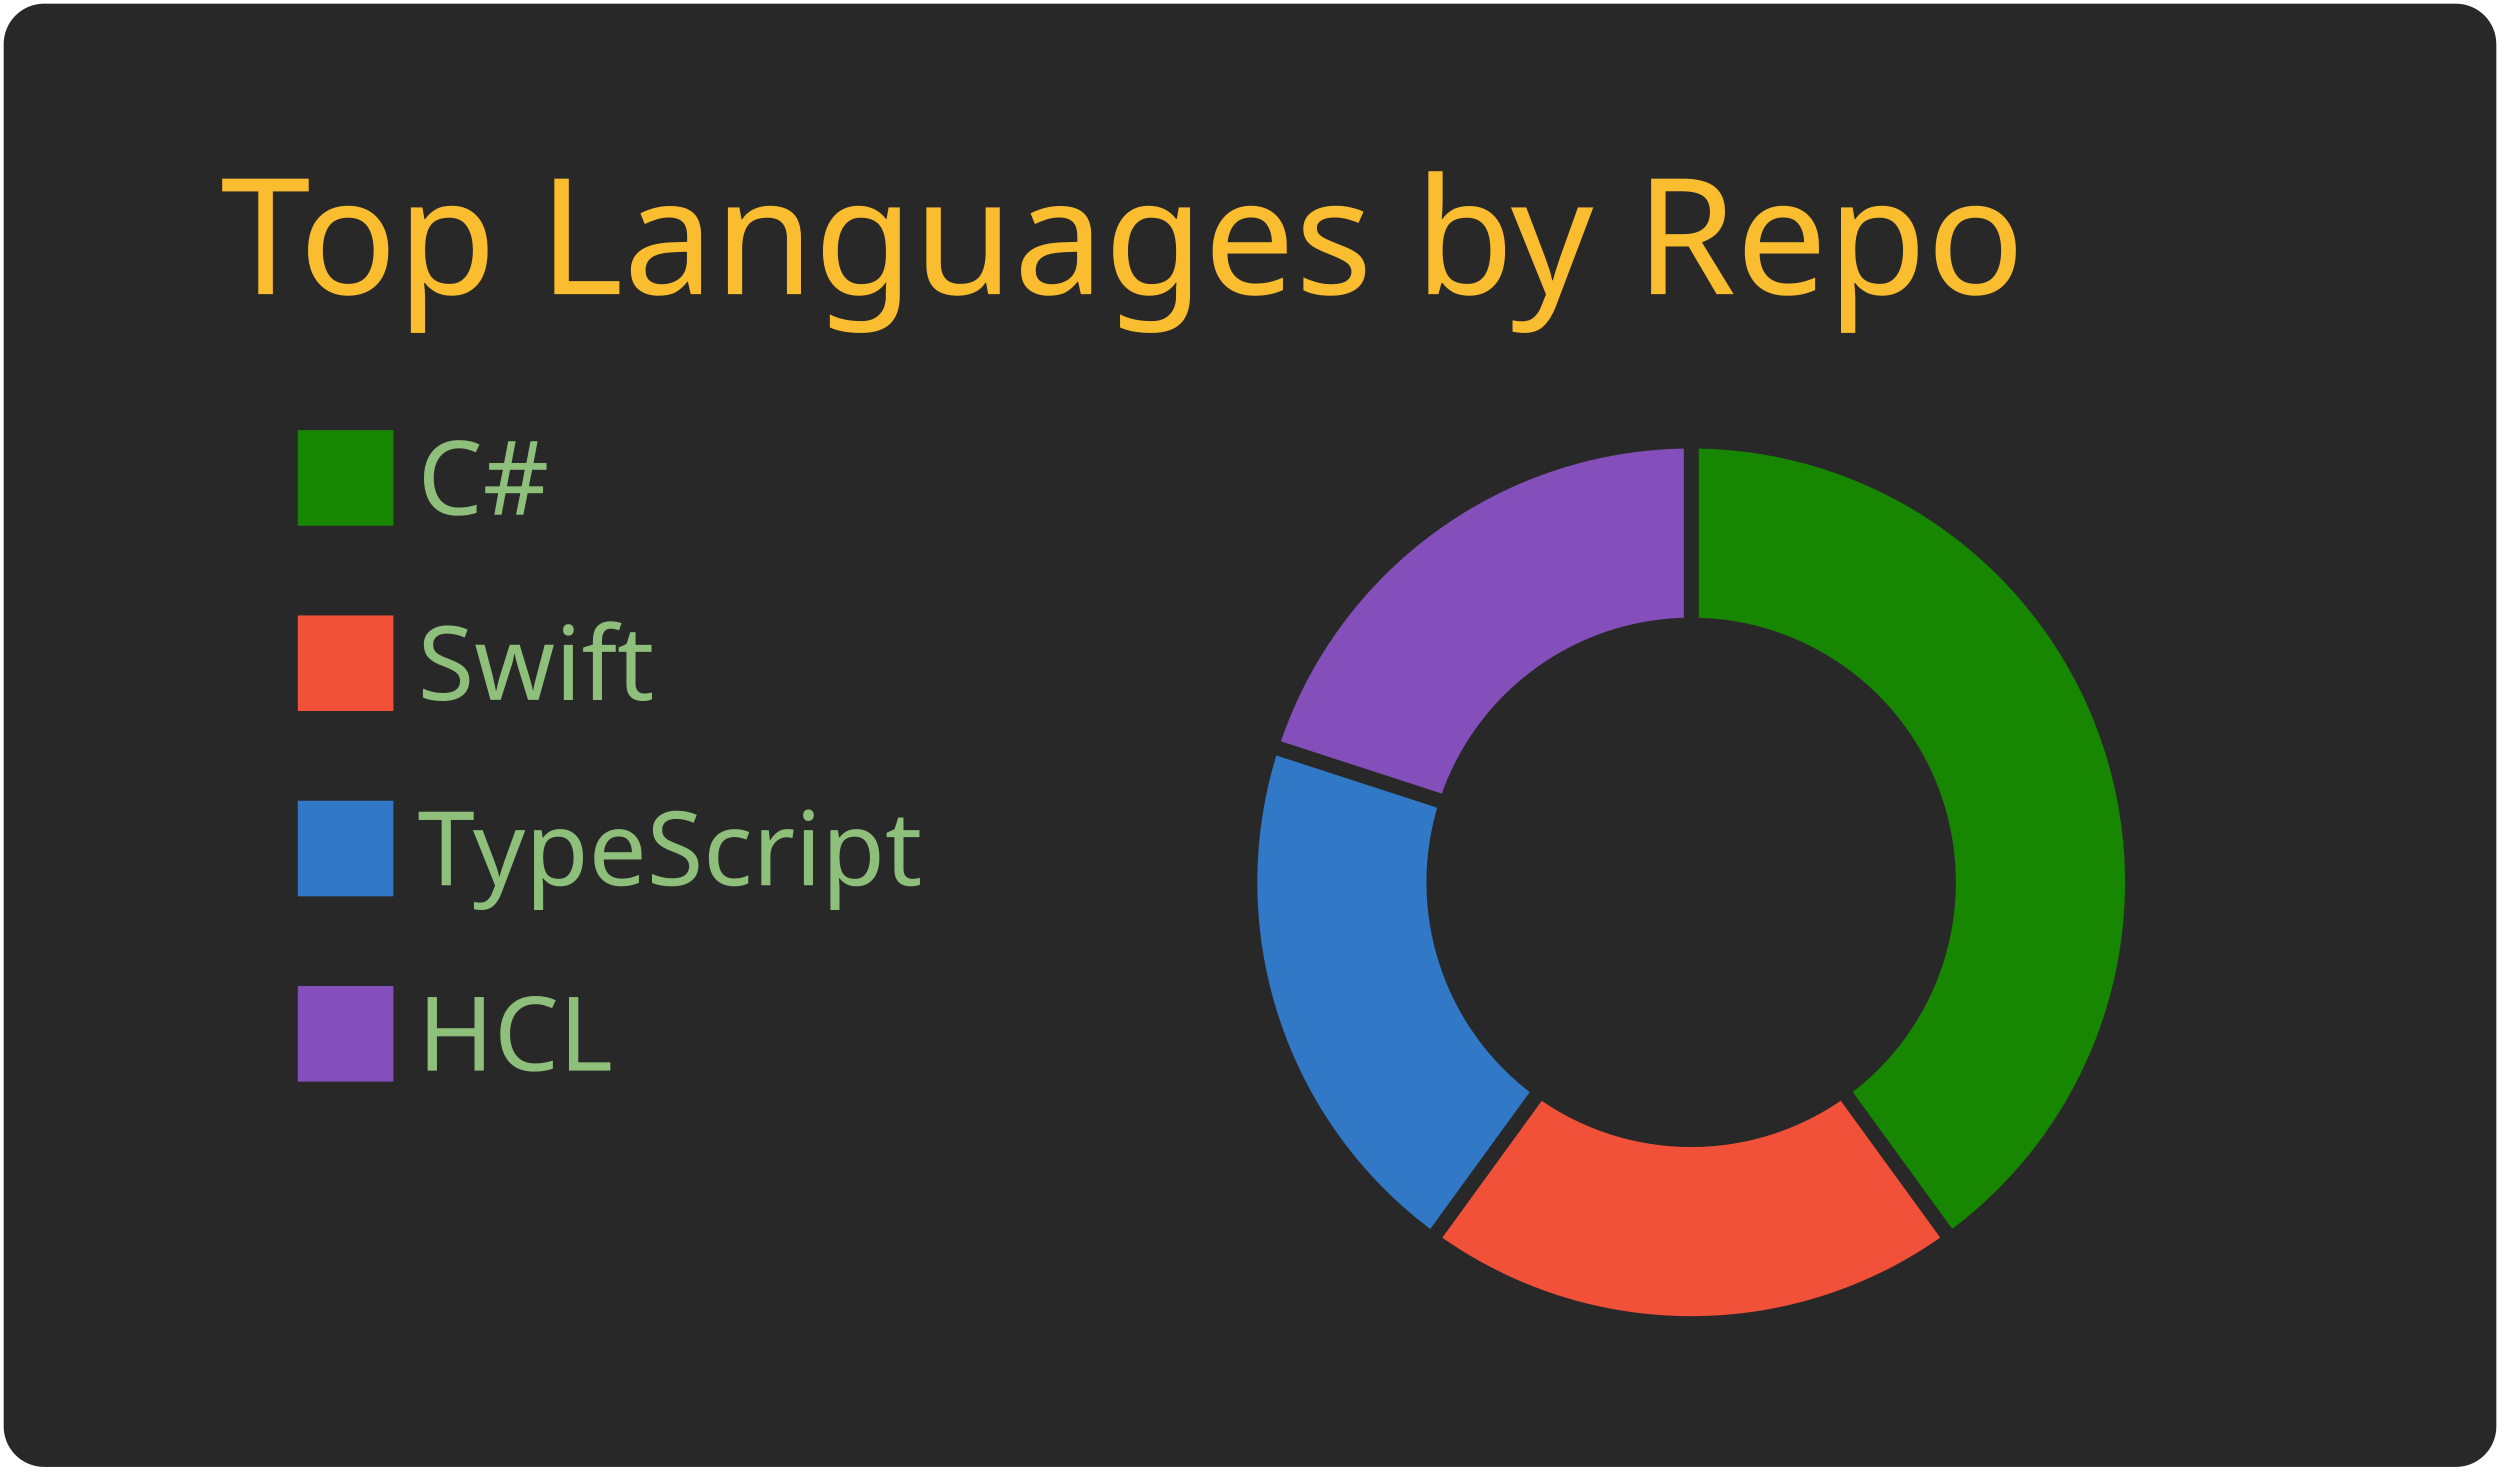
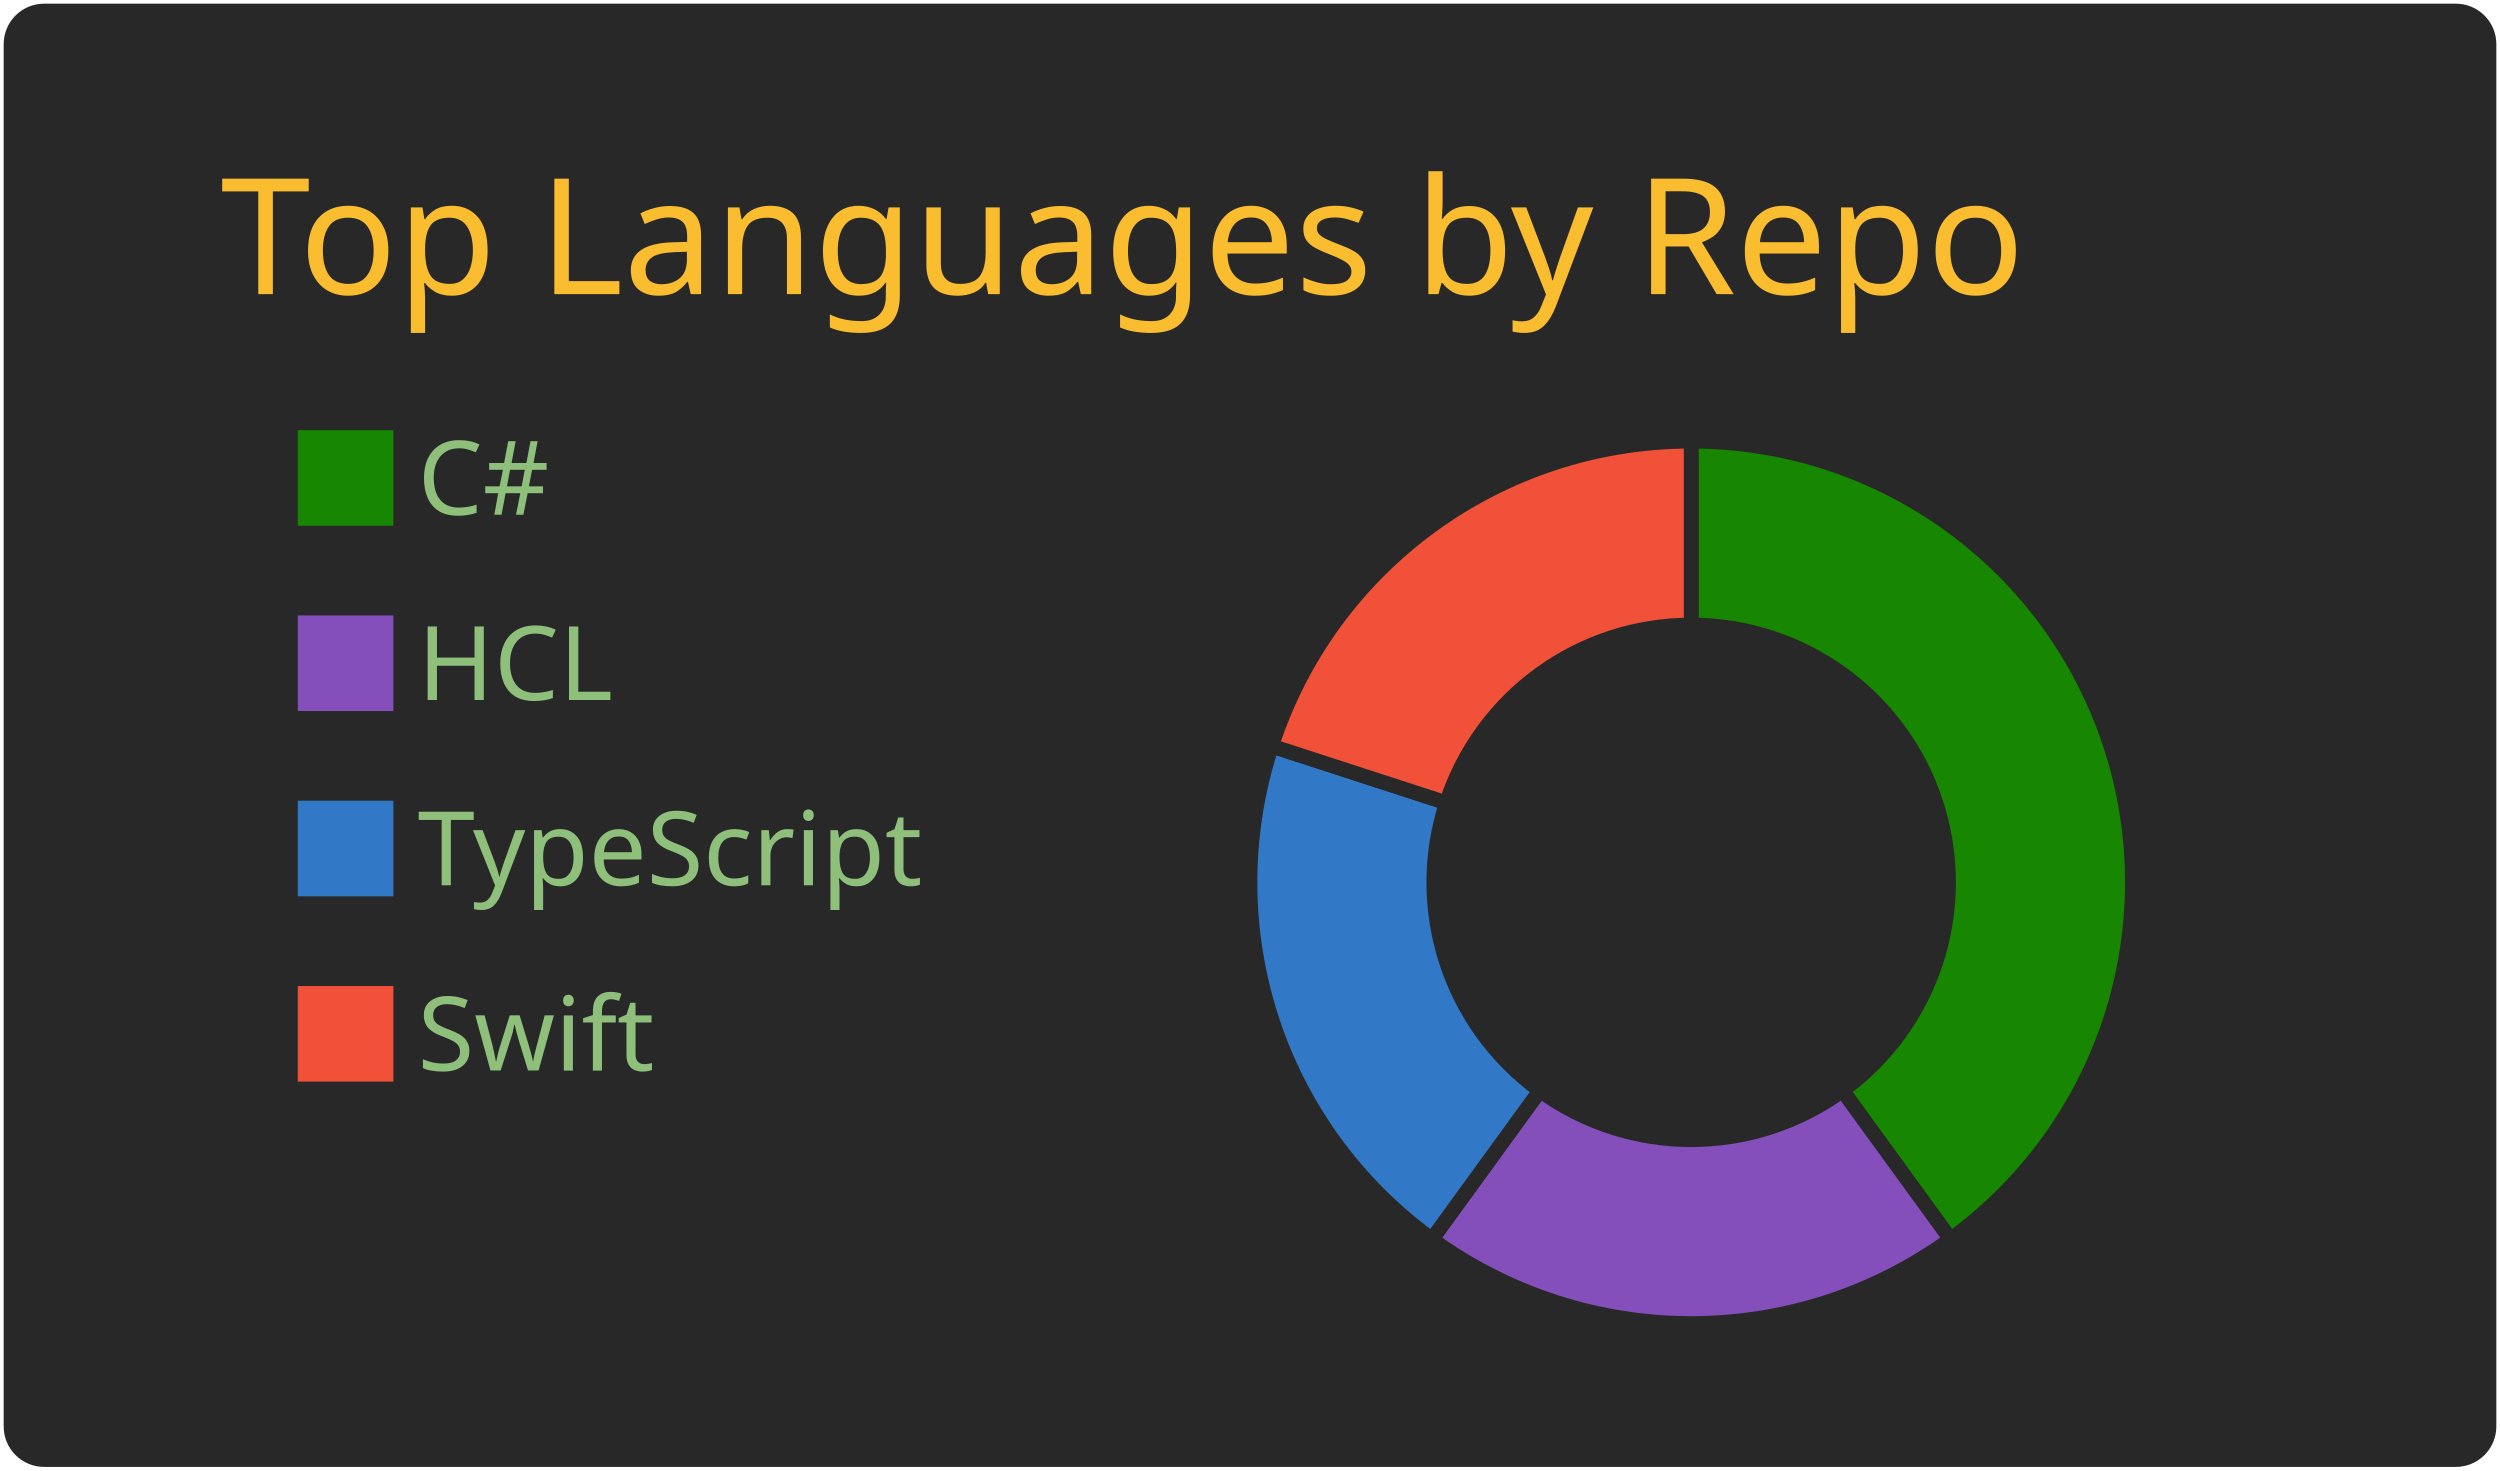
<svg xmlns="http://www.w3.org/2000/svg" width="340" height="200" viewBox="0 0 340 200">
  <style>* {
          font-family: 'Segoe UI', Ubuntu, "Helvetica Neue", Sans-Serif
        }</style>
  <rect x="1" y="1" rx="5" ry="5" height="99%" width="99.412%" stroke="#282828" stroke-width="1" fill="#282828" stroke-opacity="1" />
  <text x="30" y="40" style="font-size: 22px; fill: #fabd2f;">Top Languages by Repo</text>
  <g transform="translate(0,40)">
    <g transform="translate(40,0)">
      <rect y="18" width="14" height="14" fill="#178600" stroke="#282828" style="stroke-width: 1px;" />
-       <rect y="43.2" width="14" height="14" fill="#F05138" stroke="#282828" style="stroke-width: 1px;" />
+       <rect y="43.2" width="14" height="14" fill="#844FBA" stroke="#282828" style="stroke-width: 1px;" />
      <rect y="68.4" width="14" height="14" fill="#3178c6" stroke="#282828" style="stroke-width: 1px;" />
-       <rect y="93.6" width="14" height="14" fill="#844FBA" stroke="#282828" style="stroke-width: 1px;" />
+       <rect y="93.6" width="14" height="14" fill="#F05138" stroke="#282828" style="stroke-width: 1px;" />
      <text x="16.8" y="30" style="fill: #8ec07c; font-size: 14px;">C#</text>
-       <text x="16.8" y="55.2" style="fill: #8ec07c; font-size: 14px;">Swift</text>
+       <text x="16.8" y="55.2" style="fill: #8ec07c; font-size: 14px;">HCL</text>
      <text x="16.8" y="80.4" style="fill: #8ec07c; font-size: 14px;">TypeScript</text>
-       <text x="16.8" y="105.6" style="fill: #8ec07c; font-size: 14px;">HCL</text>
+       <text x="16.8" y="105.6" style="fill: #8ec07c; font-size: 14px;">Swift</text>
    </g>
    <g transform="translate( 230, 80 )">
      <g class="arc">
        <path d="M3.67394039744206e-15,-60A60,60,0,0,1,35.267,48.541L20.572,28.316A35,35,0,0,0,2.1431318985078682e-15,-35Z" style="fill: #178600; stroke-width: 2px;" stroke="#282828" />
      </g>
      <g class="arc">
-         <path d="M35.267,48.541A60,60,0,0,1,-35.267,48.541L-20.572,28.316A35,35,0,0,0,20.572,28.316Z" style="fill: #F05138; stroke-width: 2px;" stroke="#282828" />
+         <path d="M35.267,48.541A60,60,0,0,1,-35.267,48.541L-20.572,28.316A35,35,0,0,0,20.572,28.316Z" style="fill: #844FBA; stroke-width: 2px;" stroke="#282828" />
      </g>
      <g class="arc">
        <path d="M-35.267,48.541A60,60,0,0,1,-57.063,-18.541L-33.287,-10.816A35,35,0,0,0,-20.572,28.316Z" style="fill: #3178c6; stroke-width: 2px;" stroke="#282828" />
      </g>
      <g class="arc">
-         <path d="M-57.063,-18.541A60,60,0,0,1,-1.1021821192326178e-14,-60L-6.429395695523604e-15,-35A35,35,0,0,0,-33.287,-10.816Z" style="fill: #844FBA; stroke-width: 2px;" stroke="#282828" />
+         <path d="M-57.063,-18.541A60,60,0,0,1,-1.1021821192326178e-14,-60L-6.429395695523604e-15,-35A35,35,0,0,0,-33.287,-10.816Z" style="fill: #F05138; stroke-width: 2px;" stroke="#282828" />
      </g>
    </g>
  </g>
</svg>
